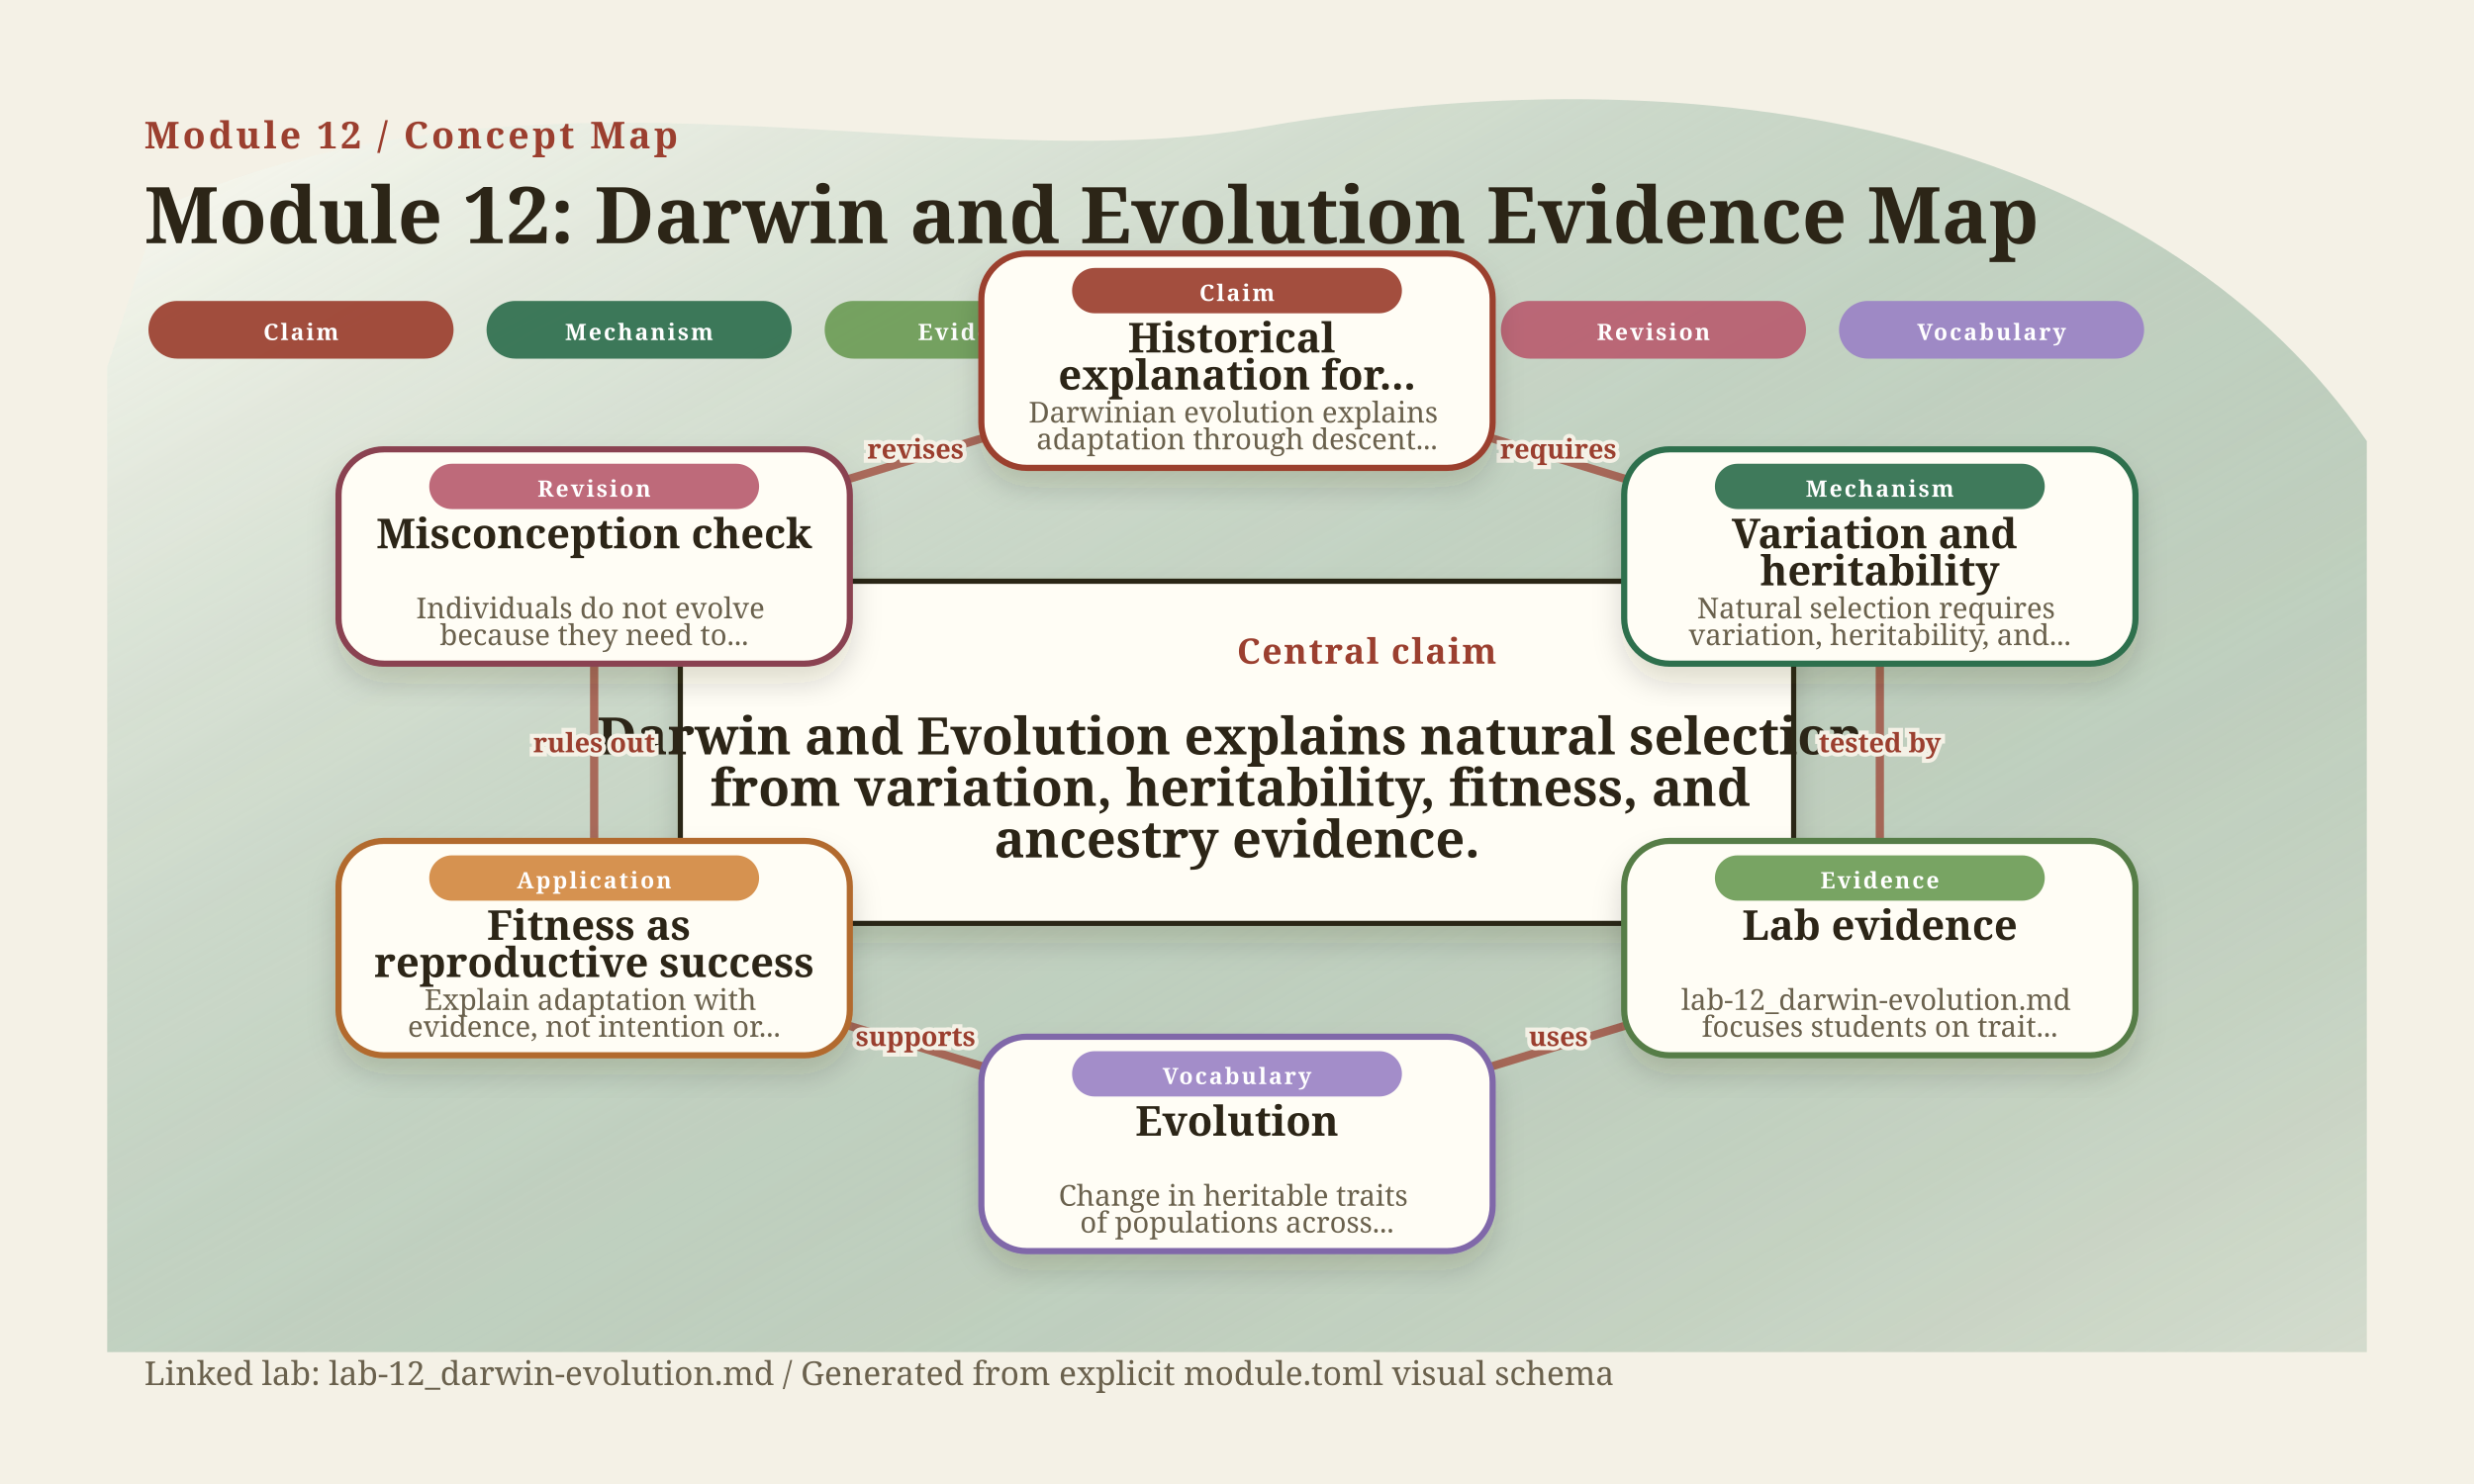
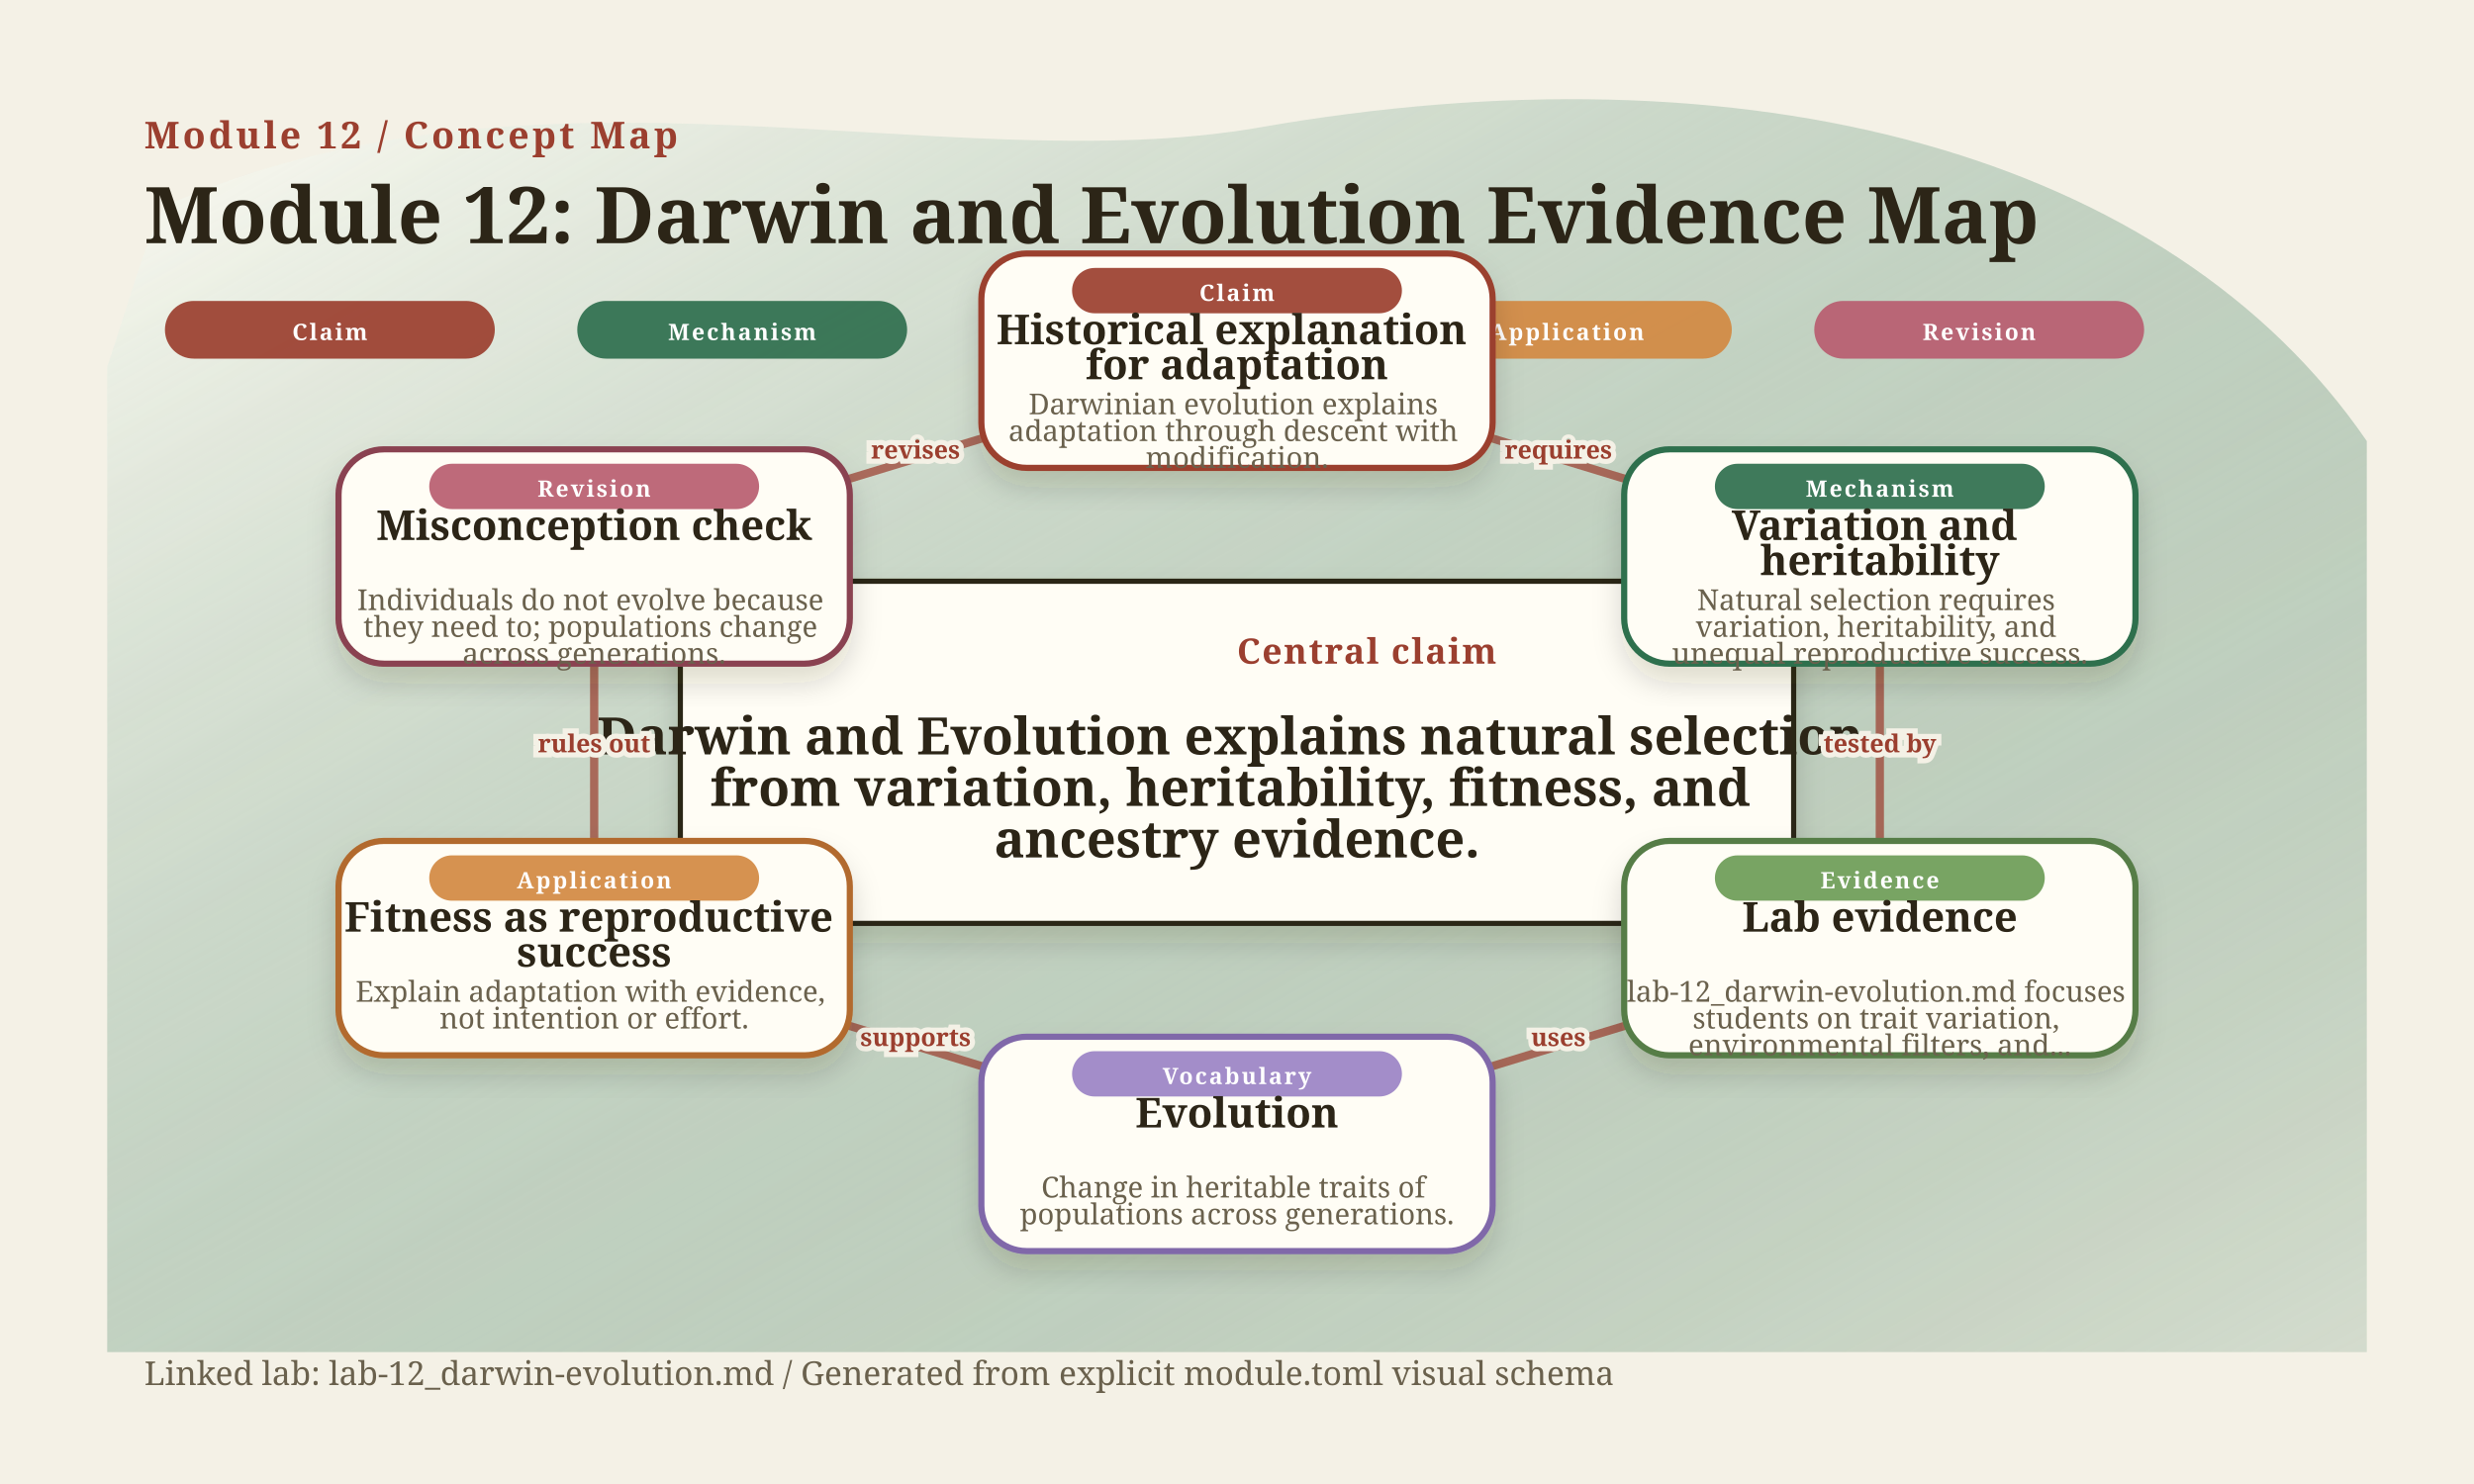
<svg xmlns="http://www.w3.org/2000/svg" width="1200" height="720" viewBox="0 0 1200 720" role="img" aria-label="Module 12: Darwin and Evolution Evidence Map">
  <style>
    .bg { fill: #f4f1e6; }
    .halo { fill: url(#wash); opacity: 0.92; }
    .frame { fill: #fffdf5; stroke: #2c2517; stroke-width: 3; }
    .eyebrow { fill: #9b3f2f; font: 800 18px Georgia, serif; letter-spacing: 1.5px; text-transform: uppercase; }
    .title-text { fill: #2c2517; font: 800 38px Georgia, serif; }
    .footer { fill: #6a614d; font: 16px Georgia, serif; }
    .claim-card, .side-card, .feedback-card, .prompt-card, .routine-card, .stage-card-bg { fill: #fffdf5; stroke: #2c2517; stroke-width: 2.5; filter: url(#shadow); }
    .claim-kicker, .card-kicker { fill: #9b3f2f; font: 800 17px Georgia, serif; letter-spacing: 0.8px; text-transform: uppercase; }
    .claim-text { fill: #2c2517; font: 700 25px Georgia, serif; }
    .node { fill: #fffdf5; stroke: #2f6f4e; stroke-width: 3; filter: url(#shadow); }
    .node-claim { stroke: #9b3f2f; }
    .node-mechanism { stroke: #2f6f4e; }
    .node-evidence { stroke: #567d46; }
    .node-vocabulary { stroke: #8067a9; }
    .node-application { stroke: #b26b2f; }
    .node-revision { stroke: #8a4351; }
    .cluster-pill { stroke: none; opacity: 0.92; }
    .cluster-claim { fill: #9b3f2f; }
    .cluster-mechanism { fill: #2f6f4e; }
    .cluster-evidence { fill: #6d9c57; }
    .cluster-vocabulary { fill: #9b83c6; }
    .cluster-application { fill: #d28942; }
    .cluster-revision { fill: #b85d70; }
    .cluster-label, .legend-text { fill: white; font: 800 11px Georgia, serif; letter-spacing: 1px; text-transform: uppercase; }
    .node-label { fill: #2c2517; font: 800 20px Georgia, serif; }
    .node-detail { fill: #6a614d; font: 14px Georgia, serif; }
    .edge { stroke: #9b3f2f; stroke-width: 4; stroke-linecap: round; opacity: 0.72; marker-end: url(#arrowhead); }
-     .edge-label { fill: #9b3f2f; font: 700 13px Georgia, serif; text-anchor: middle; paint-order: stroke; stroke: #f4f1e6; stroke-width: 4; }
+     .edge-label { fill: #9b3f2f; font: 700 12px Georgia, serif; text-anchor: middle; paint-order: stroke; stroke: #f4f1e6; stroke-width: 5; }
    .stage-dot { fill: #2f6f4e; }
    .stage-num { fill: white; font: 900 18px Georgia, serif; }
    .stage-label { fill: #2c2517; font: 800 18px Georgia, serif; }
    .stage-detail, .mini-text, .check-text { fill: #6a614d; font: 15px Georgia, serif; }
    .arrow { fill: none; stroke: #2f6f4e; stroke-width: 5; stroke-linecap: round; marker-end: url(#arrowhead); }
    .prompt-text { fill: #2c2517; font: 700 17px Georgia, serif; }
    .routine-text { fill: #2c2517; font: 700 16px Georgia, serif; }
    .retrieval-step-strip { fill: #fffdf5; stroke: #2f6f4e; stroke-width: 2; opacity: 0.96; }
    .palette-high-design { fill: #9b3f2f; }
    @media print { .claim-card, .side-card, .feedback-card, .prompt-card, .routine-card, .node, .stage-card-bg { filter: none; } }
    </style>
  <defs>
    <linearGradient id="wash" x1="0" x2="1" y1="0" y2="1">
      <stop offset="0" stop-color="#fffdf5" />
      <stop offset="1" stop-color="#2f6f4e" stop-opacity="0.18" />
    </linearGradient>
    <filter id="shadow" x="-20%" y="-20%" width="140%" height="140%">
      <feDropShadow dx="0" dy="8" stdDeviation="7" flood-color="#2c2517" flood-opacity="0.16" />
    </filter>
    <marker id="arrowhead" markerWidth="12" markerHeight="8" refX="11" refY="4" orient="auto">
      <polygon points="0 0, 12 4, 0 8" fill="#2f6f4e" />
    </marker>
  </defs>
  <rect class="bg" width="1200" height="720" />
  <path class="halo" d="M80 100 C260 20 458 88 610 62 C848 20 1052 74 1148 214 L1148 656 L52 656 L52 178 C64 142 70 118 80 100 Z" />
  <text x="70" y="72" class="eyebrow">Module 12 / Concept Map</text>
  <text x="70" y="118" class="title-text">Module 12: Darwin and Evolution Evidence Map</text>
  <g class="concept-legend">
    <g class="legend-item">
-       <rect x="72.0" y="146.0" width="148" height="28" rx="14" class="cluster-pill cluster-claim" />
-       <text x="146.0" y="165.0" class="legend-text" text-anchor="middle">Claim</text>
+       <rect x="80.0" y="146.0" width="160" height="28" rx="14" class="cluster-pill cluster-claim" />
+       <text x="160.0" y="165.0" class="legend-text" text-anchor="middle">Claim</text>
    </g>
    <g class="legend-item">
-       <rect x="236.0" y="146.0" width="148" height="28" rx="14" class="cluster-pill cluster-mechanism" />
-       <text x="310.0" y="165.0" class="legend-text" text-anchor="middle">Mechanism</text>
+       <rect x="280.0" y="146.0" width="160" height="28" rx="14" class="cluster-pill cluster-mechanism" />
+       <text x="360.0" y="165.0" class="legend-text" text-anchor="middle">Mechanism</text>
    </g>
    <g class="legend-item">
-       <rect x="400.0" y="146.0" width="148" height="28" rx="14" class="cluster-pill cluster-evidence" />
-       <text x="474.0" y="165.0" class="legend-text" text-anchor="middle">Evidence</text>
+       <rect x="480.0" y="146.0" width="160" height="28" rx="14" class="cluster-pill cluster-evidence" />
+       <text x="560.0" y="165.0" class="legend-text" text-anchor="middle">Evidence</text>
    </g>
    <g class="legend-item">
-       <rect x="564.0" y="146.0" width="148" height="28" rx="14" class="cluster-pill cluster-application" />
-       <text x="638.0" y="165.0" class="legend-text" text-anchor="middle">Application</text>
+       <rect x="680.0" y="146.0" width="160" height="28" rx="14" class="cluster-pill cluster-application" />
+       <text x="760.0" y="165.0" class="legend-text" text-anchor="middle">Application</text>
    </g>
    <g class="legend-item">
-       <rect x="728.0" y="146.0" width="148" height="28" rx="14" class="cluster-pill cluster-revision" />
-       <text x="802.0" y="165.0" class="legend-text" text-anchor="middle">Revision</text>
-     </g>
-     <g class="legend-item">
-       <rect x="892.0" y="146.0" width="148" height="28" rx="14" class="cluster-pill cluster-vocabulary" />
-       <text x="966.0" y="165.0" class="legend-text" text-anchor="middle">Vocabulary</text>
+       <rect x="880.0" y="146.0" width="160" height="28" rx="14" class="cluster-pill cluster-revision" />
+       <text x="960.0" y="165.0" class="legend-text" text-anchor="middle">Revision</text>
    </g>
  </g>
  <rect x="330" y="282" width="540" height="166" rx="34" class="claim-card" />
  <text x="600" y="322" class="claim-kicker">Central claim</text>
  <text x="600.0" y="366.0" class="claim-text" text-anchor="middle">
    <tspan x="600.0" dy="0">Darwin and Evolution explains natural selection</tspan>
    <tspan x="600.0" dy="25">from variation, heritability, fitness, and</tspan>
    <tspan x="600.0" dy="25">ancestry evidence.</tspan>
  </text>
  <path d="M 600.0 175.0 L 911.8 270.0" class="edge" />
  <text x="755.9" y="222.5" class="edge-label">requires</text>
  <path d="M 911.8 270.0 L 911.8 460.0" class="edge" />
  <text x="911.8" y="365.0" class="edge-label">tested by</text>
  <path d="M 911.8 460.0 L 600.0 555.0" class="edge" />
  <text x="755.9" y="507.5" class="edge-label">uses</text>
  <path d="M 600.0 555.0 L 288.2 460.0" class="edge" />
  <text x="444.1" y="507.5" class="edge-label">supports</text>
  <path d="M 288.2 460.0 L 288.2 270.0" class="edge" />
  <text x="288.2" y="365.0" class="edge-label">rules out</text>
  <path d="M 288.2 270.0 L 600.0 175.0" class="edge" />
  <text x="444.1" y="222.5" class="edge-label">revises</text>
  <g class="node-group">
    <rect x="476.0" y="123.0" width="248" height="104" rx="22" class="node node-claim" />
    <rect x="520.0" y="130.0" width="160" height="22" rx="11" class="cluster-pill cluster-claim" />
    <text x="600.0" y="146.0" class="cluster-label" text-anchor="middle">Claim</text>
-     <text x="600.0" y="171.0" class="node-label" text-anchor="middle">
-       <tspan x="600.0" dy="0">Historical</tspan>
-       <tspan x="600.0" dy="18">explanation for...</tspan>
+     <text x="600.0" y="167.0" class="node-label" text-anchor="middle">
+       <tspan x="600.0" dy="0">Historical explanation</tspan>
+       <tspan x="600.0" dy="17">for adaptation</tspan>
    </text>
-     <text x="600.0" y="205.0" class="node-detail" text-anchor="middle">
+     <text x="600.0" y="201.0" class="node-detail" text-anchor="middle">
      <tspan x="600.0" dy="0">Darwinian evolution explains</tspan>
-       <tspan x="600.0" dy="13">adaptation through descent...</tspan>
+       <tspan x="600.0" dy="13">adaptation through descent with</tspan>
+       <tspan x="600.0" dy="13">modification.</tspan>
    </text>
  </g>
  <g class="node-group">
    <rect x="787.8" y="218.0" width="248" height="104" rx="22" class="node node-mechanism" />
    <rect x="831.8" y="225.0" width="160" height="22" rx="11" class="cluster-pill cluster-mechanism" />
    <text x="911.8" y="241.0" class="cluster-label" text-anchor="middle">Mechanism</text>
-     <text x="911.8" y="266.0" class="node-label" text-anchor="middle">
+     <text x="911.8" y="262.0" class="node-label" text-anchor="middle">
      <tspan x="911.8" dy="0">Variation and</tspan>
-       <tspan x="911.8" dy="18">heritability</tspan>
+       <tspan x="911.8" dy="17">heritability</tspan>
    </text>
-     <text x="911.8" y="300.0" class="node-detail" text-anchor="middle">
+     <text x="911.8" y="296.0" class="node-detail" text-anchor="middle">
      <tspan x="911.8" dy="0">Natural selection requires</tspan>
-       <tspan x="911.8" dy="13">variation, heritability, and...</tspan>
+       <tspan x="911.8" dy="13">variation, heritability, and</tspan>
+       <tspan x="911.8" dy="13">unequal reproductive success.</tspan>
    </text>
  </g>
  <g class="node-group">
    <rect x="787.8" y="408.0" width="248" height="104" rx="22" class="node node-evidence" />
    <rect x="831.8" y="415.0" width="160" height="22" rx="11" class="cluster-pill cluster-evidence" />
    <text x="911.8" y="431.0" class="cluster-label" text-anchor="middle">Evidence</text>
-     <text x="911.8" y="456.0" class="node-label" text-anchor="middle">
+     <text x="911.8" y="452.0" class="node-label" text-anchor="middle">
      <tspan x="911.8" dy="0">Lab evidence</tspan>
    </text>
-     <text x="911.8" y="490.0" class="node-detail" text-anchor="middle">
-       <tspan x="911.8" dy="0">lab-12_darwin-evolution.md</tspan>
-       <tspan x="911.8" dy="13">focuses students on trait...</tspan>
+     <text x="911.8" y="486.0" class="node-detail" text-anchor="middle">
+       <tspan x="911.8" dy="0">lab-12_darwin-evolution.md focuses</tspan>
+       <tspan x="911.8" dy="13">students on trait variation,</tspan>
+       <tspan x="911.8" dy="13">environmental filters, and...</tspan>
    </text>
  </g>
  <g class="node-group">
    <rect x="476.0" y="503.0" width="248" height="104" rx="22" class="node node-vocabulary" />
    <rect x="520.0" y="510.0" width="160" height="22" rx="11" class="cluster-pill cluster-vocabulary" />
    <text x="600.0" y="526.0" class="cluster-label" text-anchor="middle">Vocabulary</text>
-     <text x="600.0" y="551.0" class="node-label" text-anchor="middle">
+     <text x="600.0" y="547.0" class="node-label" text-anchor="middle">
      <tspan x="600.0" dy="0">Evolution</tspan>
    </text>
-     <text x="600.0" y="585.0" class="node-detail" text-anchor="middle">
-       <tspan x="600.0" dy="0">Change in heritable traits</tspan>
-       <tspan x="600.0" dy="13">of populations across...</tspan>
+     <text x="600.0" y="581.0" class="node-detail" text-anchor="middle">
+       <tspan x="600.0" dy="0">Change in heritable traits of</tspan>
+       <tspan x="600.0" dy="13">populations across generations.</tspan>
    </text>
  </g>
  <g class="node-group">
    <rect x="164.2" y="408.0" width="248" height="104" rx="22" class="node node-application" />
    <rect x="208.2" y="415.0" width="160" height="22" rx="11" class="cluster-pill cluster-application" />
    <text x="288.2" y="431.0" class="cluster-label" text-anchor="middle">Application</text>
-     <text x="288.2" y="456.0" class="node-label" text-anchor="middle">
-       <tspan x="288.2" dy="0">Fitness as</tspan>
-       <tspan x="288.2" dy="18">reproductive success</tspan>
+     <text x="288.2" y="452.0" class="node-label" text-anchor="middle">
+       <tspan x="288.2" dy="0">Fitness as reproductive</tspan>
+       <tspan x="288.2" dy="17">success</tspan>
    </text>
-     <text x="288.2" y="490.0" class="node-detail" text-anchor="middle">
-       <tspan x="288.2" dy="0">Explain adaptation with</tspan>
-       <tspan x="288.2" dy="13">evidence, not intention or...</tspan>
+     <text x="288.2" y="486.0" class="node-detail" text-anchor="middle">
+       <tspan x="288.2" dy="0">Explain adaptation with evidence,</tspan>
+       <tspan x="288.2" dy="13">not intention or effort.</tspan>
    </text>
  </g>
  <g class="node-group">
    <rect x="164.2" y="218.0" width="248" height="104" rx="22" class="node node-revision" />
    <rect x="208.2" y="225.0" width="160" height="22" rx="11" class="cluster-pill cluster-revision" />
    <text x="288.2" y="241.0" class="cluster-label" text-anchor="middle">Revision</text>
-     <text x="288.2" y="266.0" class="node-label" text-anchor="middle">
+     <text x="288.2" y="262.0" class="node-label" text-anchor="middle">
      <tspan x="288.2" dy="0">Misconception check</tspan>
    </text>
-     <text x="288.2" y="300.0" class="node-detail" text-anchor="middle">
-       <tspan x="288.2" dy="0">Individuals do not evolve</tspan>
-       <tspan x="288.2" dy="13">because they need to...</tspan>
+     <text x="288.2" y="296.0" class="node-detail" text-anchor="middle">
+       <tspan x="288.2" dy="0">Individuals do not evolve because</tspan>
+       <tspan x="288.2" dy="13">they need to; populations change</tspan>
+       <tspan x="288.2" dy="13">across generations.</tspan>
    </text>
  </g>
  <text x="70" y="672" class="footer">Linked lab: lab-12_darwin-evolution.md / Generated from explicit module.toml visual schema</text>
</svg>
